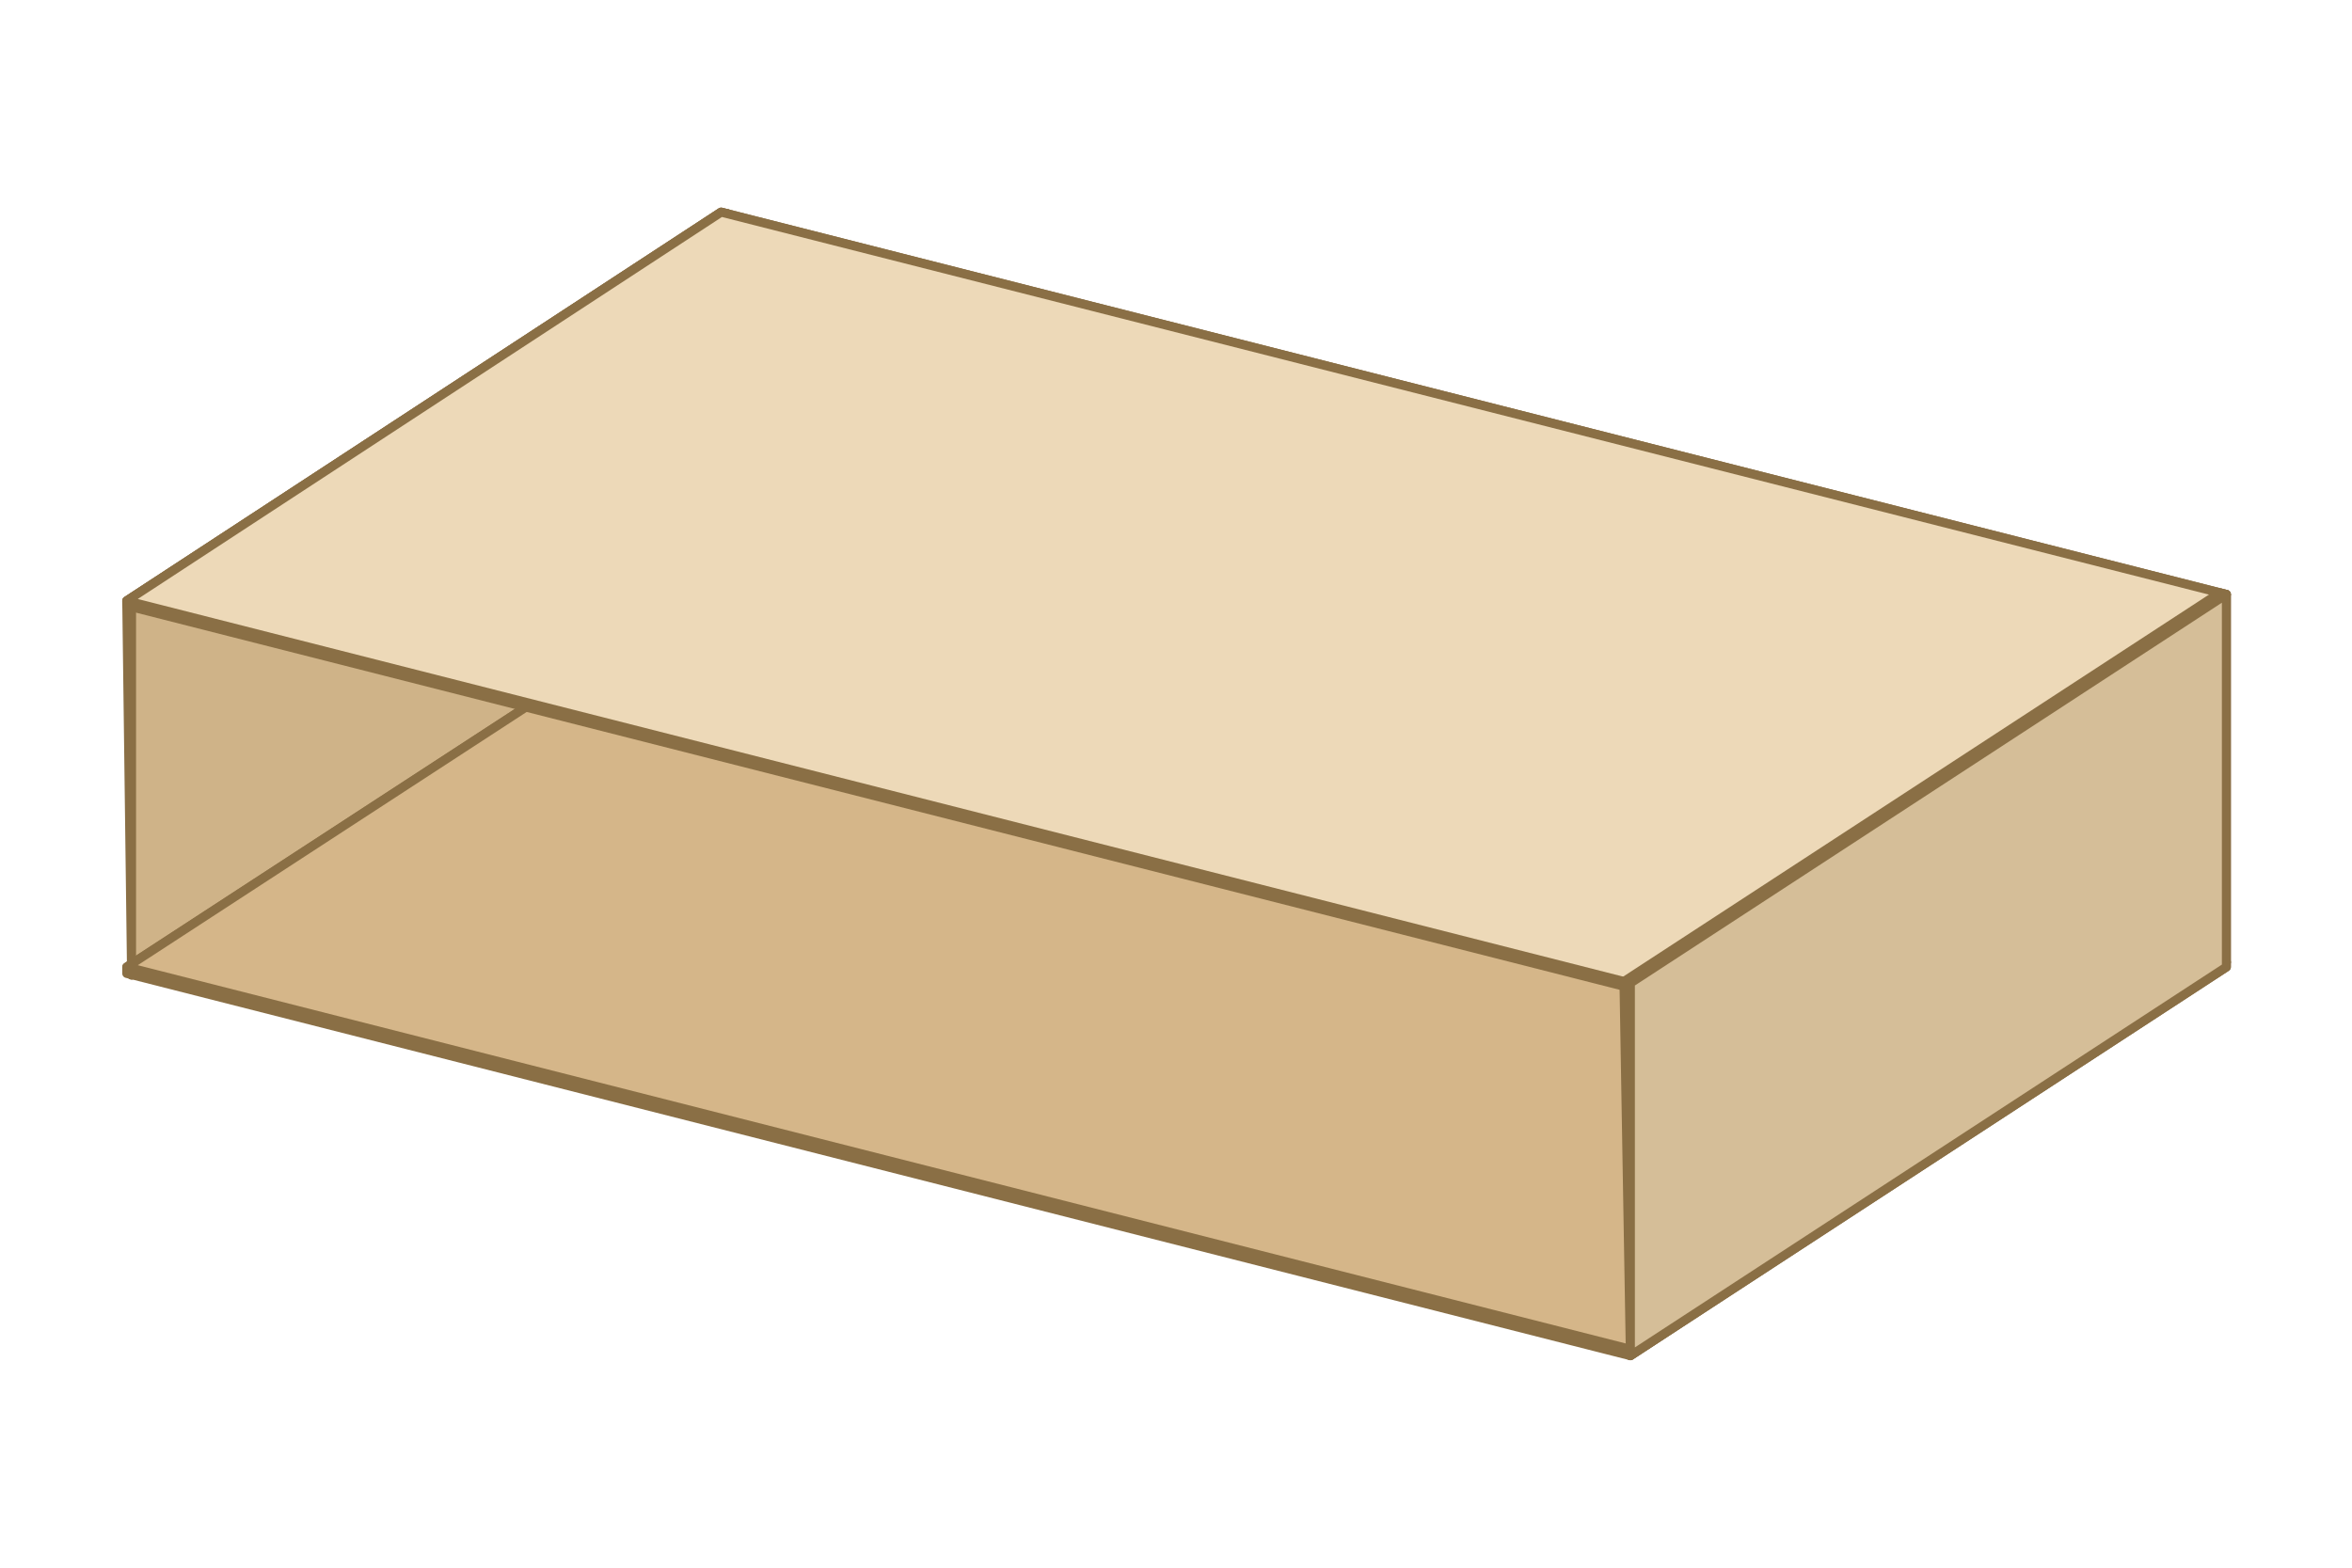
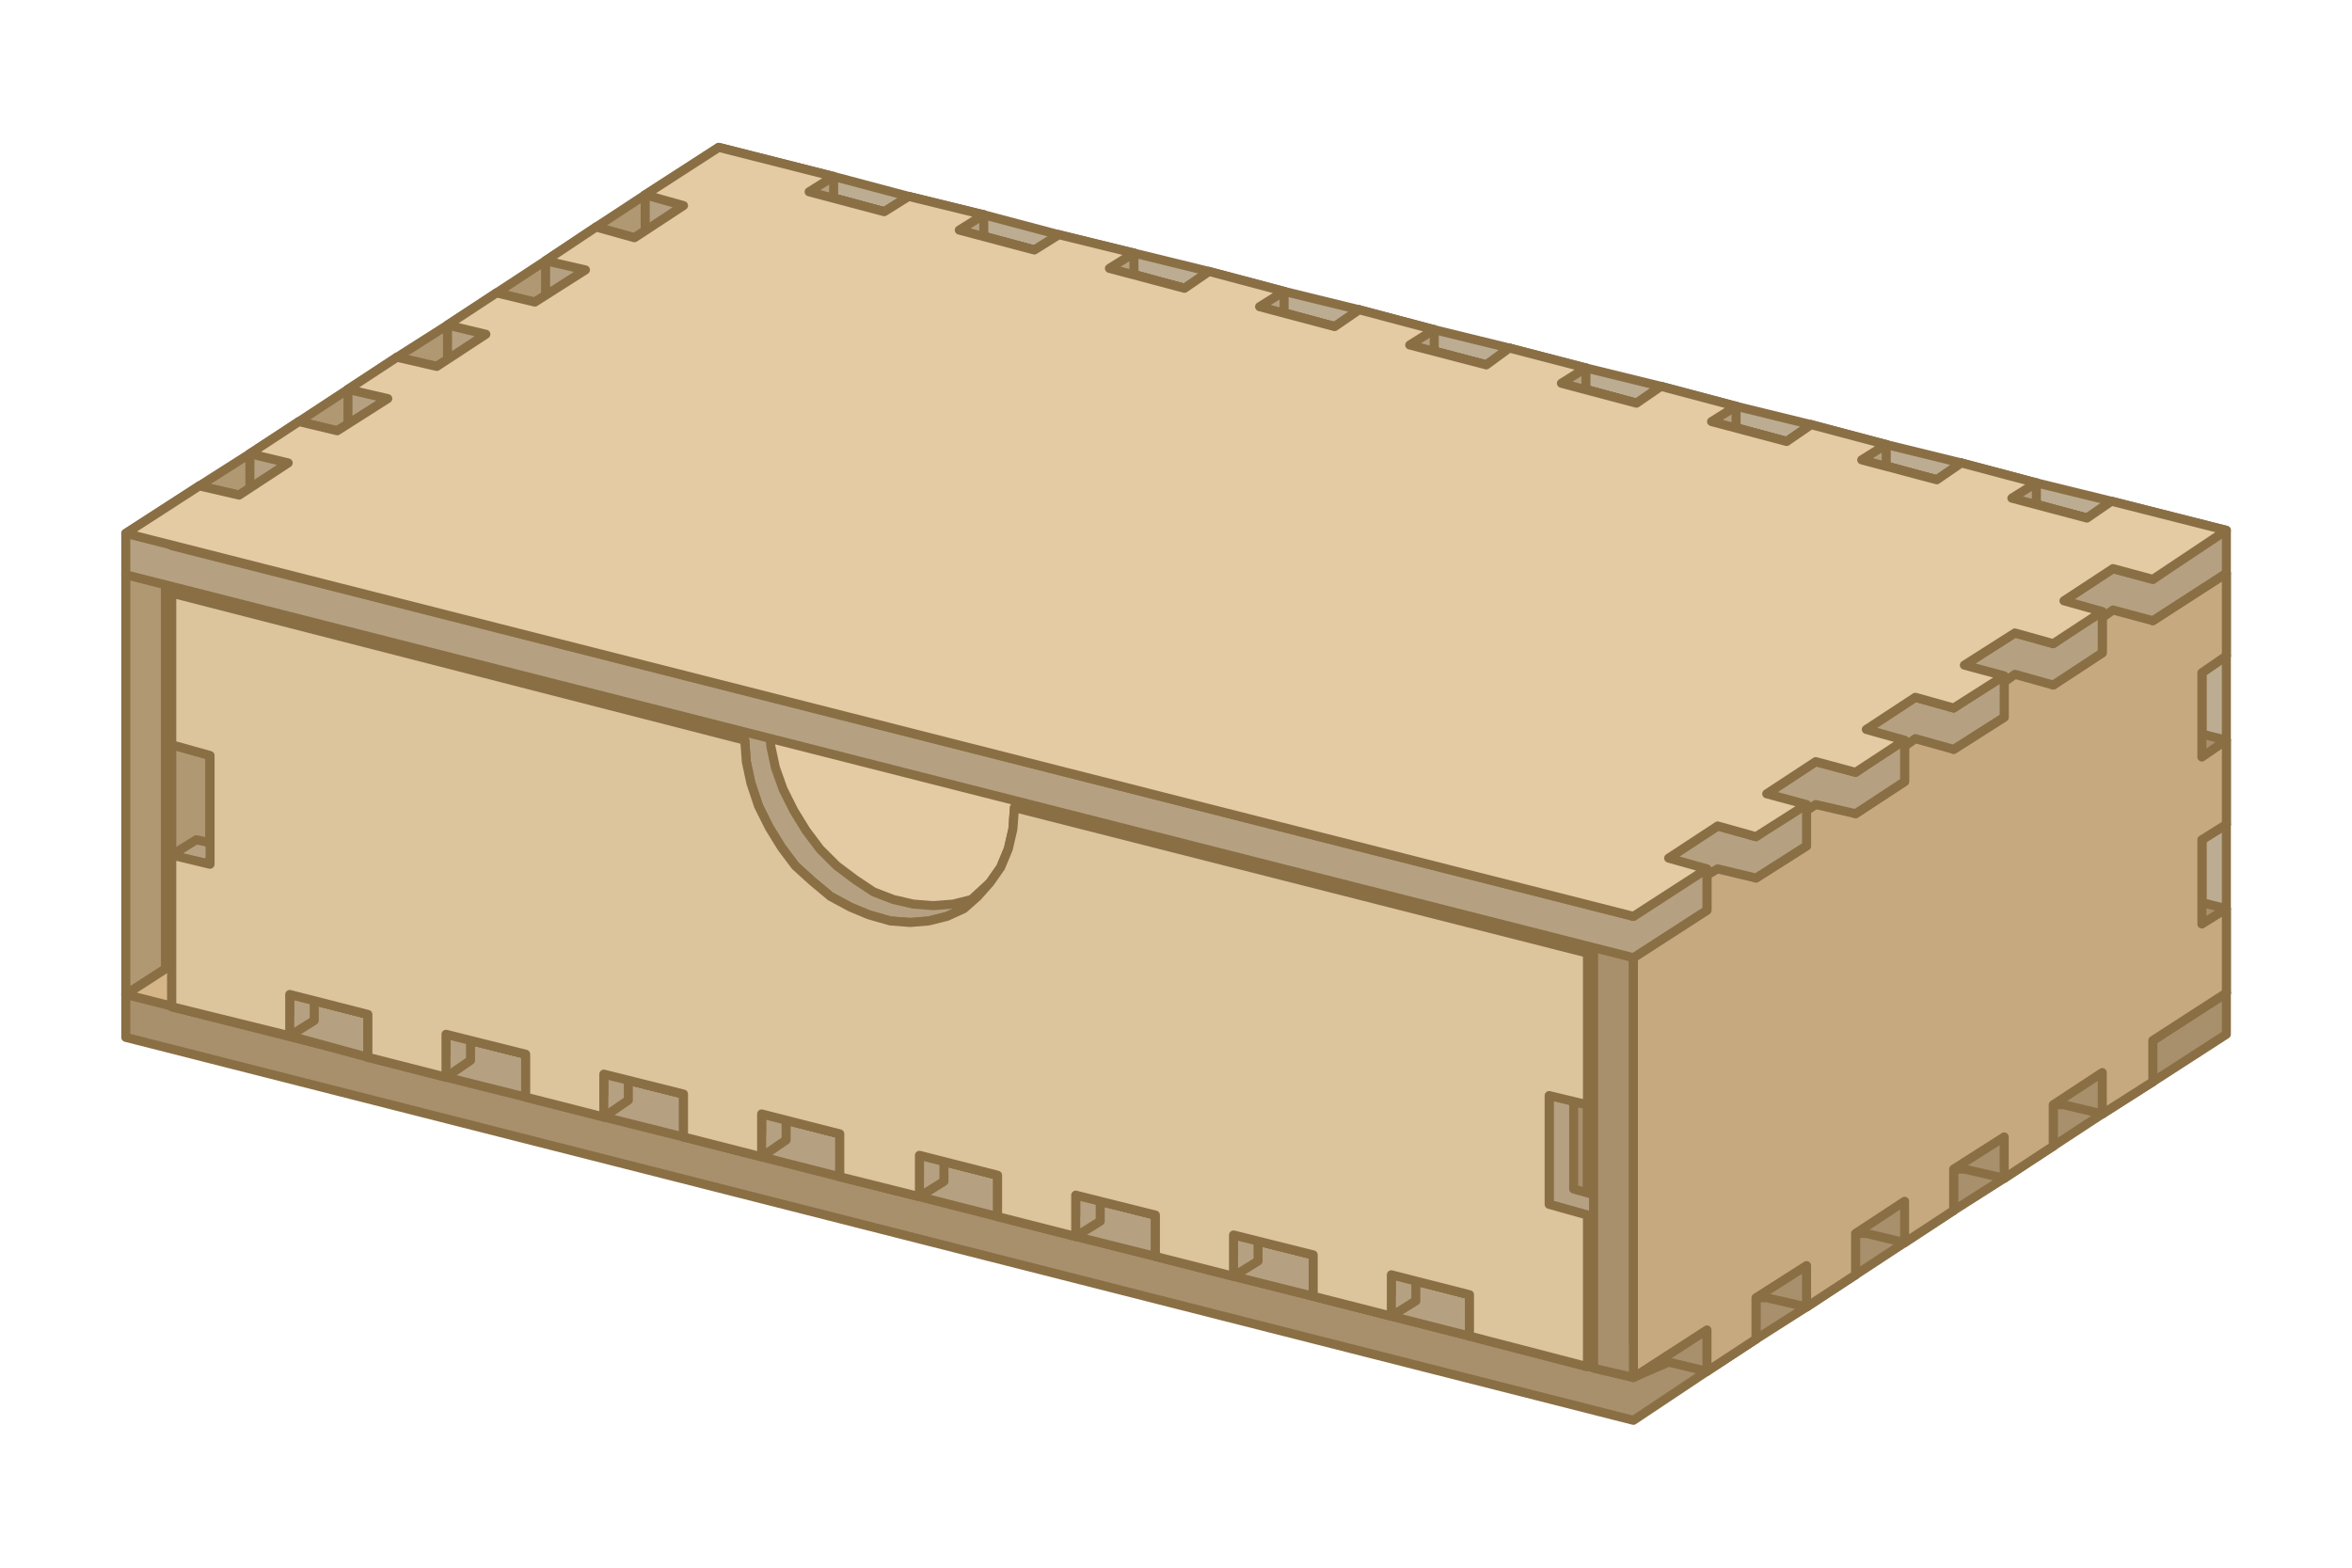
- <svg xmlns="http://www.w3.org/2000/svg" width="300" height="200" viewBox="-26.39 -43.12 146.41 86.83">
-   <path fill="#b09873" fill-rule="evenodd" stroke="#8A6F45" stroke-linejoin="round" stroke-width=".56" d="M18.9-35.2V-12l-37.1 24.2-.3-23.3 37-24.2Zm-.4 23.1V-35l-36.7 24v22.9Z" />
-   <path fill="#cfb388" fill-rule="evenodd" stroke="#8A6F45" stroke-linejoin="round" stroke-width=".56" d="M18.9-35.2V-12l-37.1 24.2V-11Z" />
-   <path fill="#a9906d" fill-rule="evenodd" stroke="#8A6F45" stroke-linejoin="round" stroke-width=".56" d="m-18.5 11.7 37-24.1 93.7 23.8-37.1 24.5-93.6-23.8Zm37-23.8-36.6 23.9 93.2 23.7 36.7-23.9Z" />
-   <path fill="#d5b689" fill-rule="evenodd" stroke="#8A6F45" stroke-linejoin="round" stroke-width=".56" d="m18.5-12.4 93.7 23.8-37.1 24.1-93.6-23.8Z" />
-   <path fill="#bcac92" fill-rule="evenodd" stroke="#8A6F45" stroke-linejoin="round" stroke-width=".56" d="m-18.5-11.1 37-24.2 93.7 23.8L75.1 13l-93.6-23.8Zm93.6 23.8 36.7-23.9-93.3-23.7L-18.1-11Z" />
-   <path fill="#edd9b8" fill-rule="evenodd" stroke="#8A6F45" stroke-linejoin="round" stroke-width=".56" d="M112.2-11.5 18.5-35.3l-37 24.2 93.6 23.8Z" />
-   <path fill="#b5a181" fill-rule="evenodd" stroke="#8A6F45" stroke-linejoin="round" stroke-width=".56" d="M112.2-11.5v23.2L75.1 35.9l-.4-23.3 37.1-24.2Zm-.4 23.1v-22.9l-36.7 24v22.9Z" />
-   <path fill="#d5be98" fill-rule="evenodd" stroke="#8A6F45" stroke-linejoin="round" stroke-width=".56" d="M112.2 11.7v-23.2L75.1 12.7v23.2Z" />
+ <svg xmlns="http://www.w3.org/2000/svg" width="300" height="200" viewBox="-46.91 -41.11 153.51 99.52">
+   <path fill="#b09873" fill-rule="evenodd" stroke="#8A6F45" stroke-linejoin="round" stroke-width=".59" d="m1-18.9 1.5.4v5.4L1-12v4l1.5.4v5.5L-2.3 1v2.8l-3.2 2.1-2.5-.7h-.7V8l-3.3 2.1-2.5-.7h-.7v2.8l-3.2 2.1-2.6-.7h-.6v2.8l-3.3 2.1-2.5-.7h-.7v2.8l-3.2 2.1-2.6-.7-2.2 1.1-2.6-.7V-5l4.8-3.1v-2.7l3.3-2.1 2.5.6h.7V-15l3.2-2.1 2.6.6h.6v-2.7l3.3-2.1 2.5.6h.7v-2.7l3.2-2.1 2.6.6h.7v-2.8l3.2-2.1 2.5.7 2.3-1 2.5.6v5.5L1-23Zm-12.3-3.9h-.7v2.7l-3.2 2.1-2.5-.6h-.7v2.7l-3.2 2.1-2.6-.6h-.7v2.7l-3.2 2.1-2.5-.6h-.7v2.7l-4.8 3.2v25.1l2.2-1.5 2.6.7.7-.1v-2.7l3.2-2.1 2.5.6h.7V13l3.2-2.1 2.6.6h.7V8.8l3.2-2.1 2.5.6h.7V4.6L-8 2.5l2.5.6h.7V.4L0-2.7v-4.1l-1.6-.4v-5.5l1.6-1v-4l-1.6-.4v-5.5L0-24.7v-3.1l-2.3 1.4-2.5-.6h-.7v2.7l-3.2 2.1Z" />
+   <path fill="#cfb388" fill-rule="evenodd" stroke="#8A6F45" stroke-linejoin="round" stroke-width=".59" d="m-31.3 20-4.8 3.1V-4.3l4.8-3.2v-2.7l3.2-2.1v2.7l3.2-2.1v-2.7l3.3-2.1v2.7l3.2-2.1v-2.7l3.2-2.1v2.7l3.2-2.1v-2.7l3.3-2.1v2.7l3.2-2.1V-27l3.2-2.1v2.7l4.8-3.1v5.5L1-23v5.5l1.5-1v5.4L1-12v5.5l1.5-1.1v5.5L-2.3 1v2.8l-3.2 2.1V3.1l-3.2 2.1V8l-3.3 2.1V7.3l-3.2 2.1v2.8l-3.2 2.1v-2.8l-3.2 2.1v2.8l-3.3 2.1v-2.8l-3.2 2.1v2.8l-3.2 2.1Z" />
+   <path fill="#bcac92" fill-rule="evenodd" stroke="#8A6F45" stroke-linejoin="round" stroke-width=".59" d="M80.7 18.2v1.3l-1.6 1-5.1-1.3v-2.8l-3.5-.9v1.3l-1.6 1.1-5.2-1.3v-2.8l-3.5-.9v1.3l-1.6 1.1-5.2-1.3v-2.8l-3.5-.9v1.3l-1.6 1.1-5.1-1.3V8.6l-3.6-.9V9L38 10l-5.1-1.3V6l-3.6-.9v1.3l-1.5 1-5.2-1.3V3.4l-3.5-.9v1.3l-1.6 1-5.2-1.3V.8L8.8-.1v1.3l-1.6 1L-.5.3v-9.9l1.6-1.1 1 .3v-5.8l-2.6-.6v-9.9l1.6-1L93.6-4.2v9.9l-1.6 1-1-.2v5.7l2.6.6v9.9l-1.6 1-7.7-1.9v-2.7ZM1.1-.8 7.2.8V-.5l1.6-1.1 5.1 1.3v2.8l3.6.9V2.1L19.1 1l5.1 1.4v2.7l3.6.9V4.7l1.5-1L34.5 5v2.7l3.5.9V7.3l1.6-1 5.2 1.3v2.7l3.5.9V9.9l1.6-1 5.1 1.3v2.7l3.6.9v-1.3l1.6-1 5.1 1.3v2.7l3.6.9v-1.3l1.6-1 5.1 1.3v2.8l3.5.9v-1.3l1.6-1.1 5.2 1.3v2.8l6.1 1.5v-8.4l-2.6-.7V6.1L91 5l1 .3v-8.5L1.1-26.3v8.5l2.6.6v7.2L2.1-9l-1-.2Z" />
+   <path fill="#e4d2b1" fill-rule="evenodd" stroke="#8A6F45" stroke-linejoin="round" stroke-width=".59" d="M89.4 6v7.2l2.6.7v9.8l-7.7-1.9v-2.7l-5.2-1.3v2.7L74 19.2v-2.8l-5.1-1.3v2.8l-5.2-1.3v-2.8l-5.1-1.3v2.8L53.4 14v-2.8l-5.1-1.3v2.8l-5.1-1.4V8.6L38 7.3V10l-5.1-1.3V6l-5.1-1.3v2.7l-5.2-1.3V3.4l-5.1-1.3v2.7l-5.2-1.3V.8L7.2-.5v2.7L-.5.3v-9.9l2.6.6v-7.2l-2.6-.6v-9.9L92-3.2v9.9Z" />
+   <path fill="#b09873" fill-rule="evenodd" stroke="#8A6F45" stroke-linejoin="round" stroke-width=".59" d="m-1 2.9-2.5-.7-.5 2.7-3.1 2-2.6-.7-.5 2.7-3 2-2.6-.7-.5 2.6-3 2-2.6-.6-.5 2.6-3.1 2-2.5-.6-.5 2.6-3.1 2-2.5-.6v-8.5l-1.6-.4V6.1l1.6-1v-9.9L-.5-26.7l2.6.7v8.4l1.6.4v7.2L2.1-9V.9Zm-32.2 3.9v5.7l1.6.4v7.6l.5-.3v-2.8l3.1-2 2.5.7.6-2.7 3-1.9 2.6.6.5-2.6 3-2 2.6.6.5-2.6 3-2 2.6.6.5-2.6 3.1-2 2.5.7.5-9.8 1.6-1.1v-5.7l-1.6-.4v-7.6L-31.6-4.1v9.9Z" />
+   <path fill="#cfb388" fill-rule="evenodd" stroke="#8A6F45" stroke-linejoin="round" stroke-width=".59" d="M-33.2 6.8v7.1l1.6-1v9.9l3.1-2v-2.7l3-2v2.7l3.1-2v-2.7l3.1-2v2.7l3-2v-2.7l3.1-2v2.8l3-2V6.1l3.1-2v2.8l3-2V2.1L-1 .2v2.7l3.1-2V-9l1.6-1v-7.2l-1.6 1V-26L-31.6-4.1v9.9Z" />
+   <path fill="#bcac92" fill-rule="evenodd" stroke="#8A6F45" stroke-linejoin="round" stroke-width=".59" d="M81.1 19.3v1.3l-1.6 1-4.9-1.2v-2.7l-3.3-.9v1.3l-1.6 1.1-4.9-1.3v-2.7l-3.3-.9v1.3l-1.6 1.1-4.9-1.3v-2.7l-3.4-.9v1.3l-1.5 1.1-5-1.3v-2.7l-3.3-.9v1.3l-1.6 1.1-4.9-1.3V7.7L32 6.8v1.3l-1.6 1.1-4.9-1.3V5.2l-3.3-.9v1.3l-1.6 1.1-4.9-1.3V2.7l-3.3-.9v1.3l-1.6 1.1-4.9-1.3V.2L1-1.1v-5.4l-2.6-.7v-5.5l1.6-1 1 .2v-4l-2.6-.6v-5.5L0-24.7l1 .3v-4.1l1.5-1 3.4.8V-30l1.6-1 4.9 1.3v2.7l3.3.8v-1.3l1.6-1 4.9 1.3v2.7l3.3.8V-25l1.6-1 4.9 1.2v2.8l3.3.8v-1.3l1.6-1 4.9 1.2v2.8l3.3.8V-20l1.6-1 4.9 1.2v2.8l3.4.8v-1.3l1.6-1 4.9 1.2v2.8l3.3.8V-15l1.6-1 4.9 1.2v2.8l3.3.8v-1.3l1.6-1 4.9 1.2v2.8l3.3.8V-10l1.6-1 4.9 1.2V-7l4.9 1.2v5.5l2.6.6v5.5l-1.6 1.1-1-.3v4.1l2.6.6v5.5l-1.6 1-1-.2v4l-1.6 1.1-3.3-.9v1.3l-1.6 1-4.9-1.2v-2.7ZM2.5-24 1-23l-1-.2v4l2.5.7v5.4L1-12l-1-.3v4.1l2.5.6v5.5l5 1.3v2.7l3.3.8V1.4l1.6-1 4.9 1.2v2.8l3.3.8V3.9l1.6-1 4.9 1.2v2.8l3.3.8V6.4l1.6-1 4.9 1.2v2.8l3.3.8V8.9l1.6-1 4.9 1.2v2.8l3.4.8v-1.3l1.5-1 5 1.2v2.8l3.3.8v-1.3l1.6-1 4.9 1.2v2.8l3.3.8v-1.3l1.6-1 4.9 1.2v2.8l3.3.8v-1.3l1.6-1 4.9 1.2v2.8l3.3.8v-1.3l1.6-1 3.3.8v-4l1.6-1.1 1 .3v-4.1l-2.6-.6V6.2l1.6-1 1 .2v-4L94.2.7v-5.5L89.3-6v-2.7L86-9.6v1.3l-1.6 1-4.9-1.2v-2.7l-3.3-.9v1.3l-1.6 1.1-4.9-1.3v-2.7l-3.3-.9v1.3l-1.6 1.1-4.9-1.3v-2.7l-3.3-.9v1.3L55-14.7 50.1-16v-2.7l-3.4-.9v1.3l-1.6 1.1-4.9-1.3v-2.7l-3.3-.9v1.3l-1.6 1.1-4.9-1.3v-2.7l-3.3-.9v1.3l-1.6 1.1-4.9-1.3v-2.7l-3.3-.9v1.3l-1.6 1.1-4.9-1.3v-2.7l-3.3-.9v1.3l-1.6 1.1-3.4-.9Z" />
+   <path fill="#e4d2b1" fill-rule="evenodd" stroke="#8A6F45" stroke-linejoin="round" stroke-width=".59" d="m10.8-26 4.9 1.3v-2.8l4.9 1.3v2.7l4.9 1.3V-25l4.9 1.3v2.7l4.9 1.3v-2.8l4.9 1.3v2.7l4.9 1.3V-20l5 1.3v2.7l4.9 1.3v-2.8l4.9 1.3v2.7l4.9 1.3V-15l4.9 1.3v2.7l4.9 1.3v-2.8l4.9 1.3v2.7l4.9 1.2V-10l4.9 1.3V-6l4.9 1.2V.7l2.6.7v5.5l-2.6-.7v5.5l2.6.6v5.5l-2.6-.6v5.4l-4.9-1.2v2.7l-4.9-1.2v-2.7l-4.9-1.3v2.7l-4.9-1.2v-2.7l-4.9-1.3v2.8l-4.9-1.3v-2.7l-4.9-1.3v2.8L55 15.4v-2.7l-4.9-1.3v2.8l-5-1.3v-2.7l-4.9-1.3v2.8l-4.9-1.3V7.7l-4.9-1.3v2.8l-4.9-1.3V5.2l-4.9-1.3v2.8l-4.9-1.3V2.7l-4.9-1.3v2.8L5.9 2.9V.2L1-1.1v-5.4l-2.6-.7v-5.5L1-12v-5.5l-2.6-.6v-5.5L1-23v-5.5l4.9 1.3V-30l4.9 1.3Z" />
+   <path fill="#a9906d" fill-rule="evenodd" stroke="#8A6F45" stroke-linejoin="round" stroke-width=".59" d="m17.3 3.1 3.3.8 1.6-1 4.9 1.2v1.5l3.3.8 1.6-1 4.9 1.2v1.5l3.3.8 1.6-1 4.9 1.2v1.5l3.4.8 1.5-1 5 1.2v1.5l3.3.8 1.6-1 4.9 1.2v1.5l3.3.8 1.6-1 4.9 1.2v1.5l3.3.8 1.6-1 4.9 1.2v1.5l3.3.8 1.6-1 7.5 1.9V25l-4.8 3.1-2.6-.6-.7.4v2.3l-3.2 2.1-2.5-.6-.7.4v2.3l-3.3 2.1-2.5-.6-.7.4v2.3l-3.2 2.1-2.6-.6-.6.4v2.3l-3.3 2.1-2.5-.6-.7.4V47l-4.8 3.2-98.4-25v-2.8l4.8-3.1 2.6.7.7-.5v-2.3l3.2-2.1 2.5.6.7-.4V13l3.2-2.1 2.6.6.7-.4V8.8l3.2-2.1 2.5.6.7-.4V4.6L-8 2.5l2.5.6.7-.4V.4L0-2.7 7.5-.8V.6l3.3.8 1.6-1 4.9 1.2Zm-26 2.6V8l-3.3 2.1-2.5-.7-.7.5v2.3l-3.2 2.1-2.6-.7-.6.5v2.3l-3.3 2.1-2.5-.7-.7.5v2.3l-3.2 2.1-2.6-.7-1.8 1.2 95.4 24.2L62 46v-2.3l3.2-2.1 2.5.6.7-.4v-2.3l3.2-2.1 2.6.6.7-.4v-2.3l3.2-2.1 2.5.6.7-.4v-2.3l3.3-2.1 2.5.6.7-.4v-2.3l3.2-2.1 2.6.6 1.7-1.2-4.4-1.1-1.6 1-4.9-1.2v-1.4l-3.3-.9-1.6 1-4.9-1.2V19l-3.3-.9-1.6 1.1-4.9-1.3v-1.4l-3.3-.9-1.6 1.1-4.9-1.3V14l-3.4-.9-1.5 1.1-5-1.3v-1.4l-3.3-.9-1.6 1.1-4.9-1.3V9L32 8.1l-1.6 1.1-4.9-1.3V6.5l-3.3-.9-1.6 1.1-4.9-1.3V4l-3.3-.9-1.6 1.1-4.9-1.3V1.5L0 0l-2.3 1.5v2.3l-3.2 2.1-2.5-.7Z" />
+   <path fill="#d5b689" fill-rule="evenodd" stroke="#8A6F45" stroke-linejoin="round" stroke-width=".59" d="m64.5 44.3-4.8 3.1-98.4-25 4.8-3.1 2.6.7 3.2-2.2-2.5-.6 3.2-2.1 2.5.6 3.3-2.1-2.6-.6 3.2-2.1 2.6.6 3.2-2.1-2.5-.6 3.2-2.1 2.5.6 3.3-2.1-2.6-.6L-8 2.5l2.5.6L-2.3 1-4.8.4 0-2.7 7.5-.8 5.9.2l4.9 1.2 1.6-1 4.9 1.2-1.6 1.1 4.9 1.2 1.6-1 4.9 1.2-1.6 1.1 4.9 1.2 1.6-1 4.9 1.2-1.6 1.1 4.9 1.2 1.6-1 4.9 1.2-1.6 1.1 5 1.2 1.5-1 5 1.2-1.6 1.1 4.9 1.2 1.6-1 4.9 1.2-1.6 1.1 4.9 1.2 1.6-1 4.9 1.2-1.6 1.1 4.9 1.2 1.6-1 4.9 1.2-1.6 1.1 4.9 1.2 1.6-1 7.5 1.9-4.8 3.1-2.6-.6-3.2 2.1 2.5.6-3.2 2.1-2.5-.6-3.3 2.1 2.6.6-3.3 2.1-2.5-.6-3.2 2.1 2.5.6-3.2 2.1-2.6-.6-3.2 2.1 2.6.6-3.3 2.1-2.5-.6-3.2 2.1Z" />
+   <path fill="#b5a181" fill-rule="evenodd" stroke="#8A6F45" stroke-linejoin="round" stroke-width=".59" d="m13.9 1.2 3.6.9L19.1 1l5.1 1.4v1.4l3.6.9 1.5-1L34.5 5v1.4l3.5.9 1.6-1 5.2 1.3V9l3.5.9 1.6-1 5.1 1.3v1.4l3.6.9 1.6-1 5.1 1.3v1.4l3.6.9 1.6-1 5.1 1.3v1.4l3.5 1 1.6-1.1 5.2 1.3v1.5l3.5.9v2.7l-.5.3v2.3l-3.1 2-2.5-.6-.5.3v2.3l-3.1 2-2.5-.6-.5.3v2.3l-3.1 2-2.5-.6-.6.3v2.3l-3 2-2.6-.7-.5.4v2.3l-3 2-2.6-.7-3 2-5.2-1.3-1.6 1-5.1-1.3V42l-3.5-.9-1.6 1-5.2-1.3v-1.4l-3.5-.9-1.6 1-5.2-1.3v-1.4l-3.5-.9-1.6 1-5.1-1.3v-1.4l-3.6-.9-1.6 1L2.8 33v-1.5l-3.6-.9-1.5 1.1-5.2-1.3v-1.5L-11 28l-1.6 1.1-5.2-1.3v-1.5l-3.5-.9-1.6 1.1-5.1-1.4v-1.4l-3.6-.9v-2.7l.5-.4v-2.3l3.1-2 2.5.7.6-.4v-2.3l3-1.9 2.6.6.5-.3V9.5l3-2 2.6.6.5-.3V5.5l3-2 2.6.6.5-.3V1.5l3.1-2 2.5.7 3.1-2L7.2-.5l1.6-1.1 5.1 1.3ZM-4 4.9l-3.1 2-2.6-.7-.5.4v2.3l-3 2-2.6-.7-.5.3v2.3l-3 2-2.6-.6-.5.3v2.3l-3.1 2-2.5-.6-.5.3v2.3l2.1.6v1.4l3.5.9 1.6-1 5.1 1.3v1.4l3.6.9 1.6-1 5.1 1.3V28l3.6.9 1.5-1 5.2 1.3v1.4l3.5.9 1.6-1 5.2 1.3v1.5l3.5.9 1.6-1.1 5.1 1.3v1.5l3.6.9 1.6-1.1 5.1 1.3v1.5l3.6.9 1.6-1.1 5.1 1.4v1.4l3.5.9 1.6-1 5.2 1.3 3-2 2.6.6.5-.3v-2.3l3-2 2.6.6.5-.3v-2.3l3.1-2 2.5.7.5-.4v-2.3l3.1-2 2.5.7.5-.4v-2.3l3.1-2 2.5.7.6-.3v-2.3l-2.1-.6v-1.4l-3.6-.9-1.6 1-5.1-1.3v-1.5l-3.5-.9-1.6 1.1-5.2-1.3v-1.5l-3.5-.9-1.6 1.1-5.2-1.3v-1.5l-3.5-.9-1.6 1.1-5.1-1.3V9.9L39.6 9 38 10l-5.1-1.3V7.3l-3.6-.9-1.5 1-5.2-1.3V4.7l-3.5-.9-1.6 1-5.2-1.3V2.1l-3.5-.9-1.6 1L2.1.9l-3.1 2-2.5-.7-.5.4Z" />
+   <path fill="#e4cba3" fill-rule="evenodd" stroke="#8A6F45" stroke-linejoin="round" stroke-width=".59" d="m12.3.8 5.2 1.3L19.1 1l5.1 1.4-1.6 1 5.2 1.3 1.5-1L34.5 5l-1.6 1L38 7.3l1.6-1 5.2 1.3-1.6 1 5.1 1.3 1.6-1 5.1 1.3-1.6 1 5.2 1.3 1.6-1 5.1 1.3-1.6 1 5.2 1.3 1.6-1 5.1 1.3-1.6 1 5.1 1.4 1.6-1.1 5.2 1.3-1.6 1.1 5.1 1.3-3 2 2.5.6-3.1 2-2.5-.7-3.1 2 2.6.7-3.1 2-2.5-.7-3.1 2 2.6.7-3.1 2-2.5-.7-3.1 2 2.5.6-3 2-2.6-.6-3 2 2.5.6-3 2-2.6-.6-3 2-5.2-1.3-1.6 1-5.1-1.3 1.6-1-5.1-1.4-1.6 1.1-5.2-1.3 1.6-1.1-5.1-1.3-1.6 1.1-5.2-1.3 1.6-1.1-5.1-1.3-1.6 1.1-5.1-1.3 1.6-1.1-5.2-1.3-1.6 1-5.1-1.3 1.6-1-5.2-1.3-1.5 1-5.2-1.3 1.6-1-5.1-1.3-1.6 1-5.2-1.3 1.6-1-5.1-1.3-1.6 1-5.1-1.3 1.6-1-5.2-1.3 3.1-2-2.6-.7 3.1-2 2.5.7 3.1-2-2.5-.7 3-1.9 2.6.6 3-2-2.5-.6 3-2 2.6.6 3-2-2.5-.6 3-2 2.6.6 3-2-2.5-.6 3.1-2 2.5.7 3.1-2L7.2-.5l1.6-1.1 5.1 1.3Z" />
+   <path fill="#a9906d" fill-rule="evenodd" stroke="#8A6F45" stroke-linejoin="round" stroke-width=".59" d="m88.9 25.7-2.5-.6-.6 2.6-3 2-2.6-.6-.5 2.6-3 2-2.6-.6-.5 2.6-3.1 2L68 37l-.5 2.7-3.1 2-2.5-.7-.5 2.7-3.1 2-2.5-.7v-8.5l-1.6-.4V29l1.6-1v-9.9L89.4-3.8l2.6.6v8.5l1.6.4v7.1L92 13.9v9.8Zm-32.2 3.9v5.8l1.6.4v7.6l.5-.4v-2.7l3.1-2 2.5.6.5-2.6 3.1-2 2.5.6.6-2.6 3-2 2.6.7.5-2.7 3-2 2.6.7.5-2.7 3.1-1.9 2.5.6.5-9.8 1.6-1V6.5l-1.6-.4v-7.6L58.3 18.7v9.9Z" />
+   <path fill="#c7a980" fill-rule="evenodd" stroke="#8A6F45" stroke-linejoin="round" stroke-width=".59" d="M56.7 29.6v7.2l1.6-1v9.9l3.1-2v-2.8l3-2v2.8l3.1-2v-2.8l3-2v2.8l3.1-2V33l3.1-2v2.7l3-2V29l3.1-2v2.7l3-2V25l3.1-2v2.7l3.1-2v-9.8l1.6-1.1V5.7l-1.6 1v-9.9L58.3 18.7v9.9Z" />
+   <path fill="#b5a181" fill-rule="evenodd" stroke="#8A6F45" stroke-linejoin="round" stroke-width=".59" d="m18.9 12.9.3-1.3.1-1.4 1.5-1 37.5 9.5v9.9l-1.6 1-.9-.2v5.7l2.5.7v9.9l-1.6 1-7.7-2V42l-3.5-.9v1.3l-1.6 1-5.1-1.3v-2.7l-3.6-.9v1.3l-1.6 1-5.1-1.3v-2.7l-3.6-.9v1.3l-1.6 1-5.1-1.3v-2.7l-3.5-.9v1.3l-1.6 1-5.2-1.3v-2.8l-3.5-.9v1.3L2.8 33l-5.1-1.3v-2.8l-3.6-.9v1.3l-1.6 1.1-5.1-1.3v-2.8l-3.6-.9v1.3l-1.6 1.1-5.1-1.3v-2.8l-3.5-.9v1.3l-1.6 1-7.7-1.9v-9.9l1.6-1 .9.2V6.8l-2.5-.7v-9.9l1.6-1L3.3 4.7l.1 1.5.3 1.4.5 1.4.7 1.4.8 1.3.9 1.2L7.7 14l1.2.9 1.2.8 1.3.5 1.3.3 1.3.1 1.3-.1 1.2-.3 1.2-1.1.7-1Zm-7.7 4.7-1.4-.4-1.2-.5-1.3-.7-1.2-1L5 14l-.9-1.2-.8-1.3-.7-1.4-.5-1.5-.3-1.4-.1-1.4-35.8-9.2v8.5l2.5.7v7.1l-1.6 1-.9-.2v8.5l6.1 1.5v-1.3l1.6-1 5.1 1.3v2.7l3.5.9V25l1.6-1 5.2 1.3V28l3.5.9v-1.3l1.6-1 5.1 1.3v2.7l3.6.9v-1.3l1.6-1 5.1 1.3v2.8l3.6.9v-1.3l1.6-1.1 5.1 1.3v2.8l3.5.9v-1.3l1.6-1.1 5.2 1.3v2.8l3.5.9v-1.3l1.6-1.1 5.2 1.3v2.8l3.5.9v-1.3l1.6-1 5.1 1.3v2.7l6.1 1.5v-8.4l-2.5-.7V29l1.6-1 .9.2v-8.5l-36-9.1-.2 1.3-.5 1.2-.7 1-.8.9-.9.7-1.6 1.1-1.1.5-1.2.3-1.2.1Z" />
+   <path fill="#dcc49d" fill-rule="evenodd" stroke="#8A6F45" stroke-linejoin="round" stroke-width=".59" d="m56.7 29.6-2.5-.6v7.1l2.5.7v9.9l-7.7-2V42l-5.1-1.3v2.7l-5.1-1.3v-2.7l-5.2-1.3v2.7l-5.1-1.3v-2.7l-5.2-1.3v2.7l-5.1-1.3v-2.7l-5.1-1.3v2.7l-5.2-1.3v-2.8l-5.1-1.3V33l-5.1-1.3v-2.8l-5.2-1.3v2.8l-5.1-1.3v-2.8l-5.2-1.3v2.8l-5.1-1.3v-2.8l-5.1-1.3v2.7l-7.7-1.9v-9.9l2.5.6V6.8l-2.5-.7v-9.9L1.7 5.8l.1 1.4.3 1.4.5 1.5.7 1.4.8 1.3L5 14l1.1 1 1.2 1 1.3.7 1.2.5 1.4.4 1.3.1 1.2-.1 1.2-.3 1.1-.5.9-.8.8-.9.7-1 .5-1.2.3-1.3.1-1.4 37.4 9.5Z" />
+   <path fill="#a9906d" fill-rule="evenodd" stroke="#8A6F45" stroke-linejoin="round" stroke-width=".59" d="m96.8 5.4 1.6.4v5.5l-1.6 1v4.1l1.6.4v5.5l-4.8 3.1v2.7l-3.3 2.1-2.5-.6h-.7v2.7l-3.2 2.1-2.6-.6h-.7v2.7l-3.2 2.1-2.5-.6h-.7v2.7L71 42.8l-2.6-.6h-.7v2.7L64.5 47l-2.5-.6-2.3 1-2.6-.6V19.4l4.9-3.1v-2.8l3.2-2.1 2.5.7h.7V9.3l3.2-2.1 2.6.7.7-.1V5.1L78.1 3l2.5.7.7-.1V.9l3.3-2.1 2.5.7.7-.1v-2.7L91-5.4l2.6.7 2.2-1.1 2.6.7V.3l-1.6 1.1ZM84.6 1.5l-.7.1v2.7l-3.3 2.1-2.5-.7-.7.1v2.7l-3.2 2.1-2.6-.6H71v2.7l-3.3 2.1-2.5-.6h-.7v2.7L59.7 20v25.1l2.3-1.4 2.5.6h.7v-2.7l3.2-2.1 2.6.6h.6v-2.7l3.3-2.1 2.5.6h.7v-2.7l3.2-2.1 2.6.6h.7V29l3.2-2.1 2.5.6h.7v-2.7l4.8-3.2v-4l-1.6-.4v-5.5l1.6-1V6.6l-1.6-.4V.7l1.6-1v-3.2L93.6-2 91-2.7l-.7.1V.1l-3.2 2.1Z" />
+   <path fill="#c7a980" fill-rule="evenodd" stroke="#8A6F45" stroke-linejoin="round" stroke-width=".59" d="m64.5 44.3-4.8 3.1V20l4.8-3.1v-2.7l3.2-2.1v2.7l3.3-2.1V10l3.2-2.1v2.7l3.2-2.1V5.8l3.2-2.1v2.7l3.3-2.1V1.6l3.2-2.1v2.7L90.3.1v-2.7l3.3-2.1V-2l4.8-3.1V.3l-1.6 1.1v5.5l1.6-1.1v5.5l-1.6 1v5.5l1.6-1v5.5l-4.8 3.1v2.7l-3.3 2.1v-2.7l-3.2 2.1v2.7l-3.2 2.1v-2.7l-3.3 2.1v2.7l-3.2 2.1v-2.7L74.2 38v2.7L71 42.8v-2.7l-3.3 2.1v2.7L64.5 47Z" />
+   <path fill="#b5a181" fill-rule="evenodd" stroke="#8A6F45" stroke-linejoin="round" stroke-width=".59" d="m17.3-27.1 3.3.9 1.6-1 4.9 1.2v1.4l3.3.9 1.6-1.1 4.9 1.3v1.4l3.3.9 1.6-1.1 4.9 1.3v1.4l3.4.9 1.5-1.1 5 1.3v1.4l3.3.9 1.6-1.1 4.9 1.3v1.4l3.3.9 1.6-1.1 4.9 1.3v1.4l3.3.9 1.6-1.1L86-11v1.4l3.3.9 1.6-1.1 7.5 1.9v2.8L93.6-2 91-2.7l-.7.5V.1l-3.2 2.1-2.5-.7-.7.5v2.3l-3.3 2.1-2.5-.7-.7.5v2.3l-3.2 2.1-2.6-.6-.6.4v2.3l-3.3 2.1-2.5-.6-.7.4v2.3L59.7 20-38.7-5v-2.7l4.8-3.1 2.6.6.7-.4v-2.3l3.2-2.1 2.5.6.7-.4v-2.3l3.2-2.1 2.6.6.7-.4v-2.3l3.2-2.1 2.5.6.7-.4v-2.3l3.3-2.2 2.5.7.7-.4v-2.4L0-32.9 7.5-31v1.4l3.3.9 1.6-1 4.9 1.2Zm-26 2.6v2.3l-3.3 2.1-2.5-.6-.7.4v2.3l-3.2 2.1-2.6-.6-.6.4v2.3l-3.3 2.1-2.5-.6-.7.4v2.3l-3.2 2.1-2.6-.6-1.8 1.2 95.4 24.2 2.3-1.5v-2.3l3.2-2.1 2.5.7.7-.5V9.3l3.2-2.1 2.6.7.7-.5V5.1L78.1 3l2.5.7.7-.5V.9l3.3-2.1 2.5.7.7-.5v-2.3L91-5.4l2.6.7 1.7-1.2L90.9-7l-1.6 1-4.9-1.3v-1.4l-3.3-.8-1.6 1-4.9-1.2v-1.5l-3.3-.8-1.6 1-4.9-1.2v-1.5l-3.3-.8-1.6 1-4.9-1.2v-1.5l-3.4-.8-1.5 1-5-1.2v-1.5l-3.3-.8-1.6 1-4.9-1.2v-1.5L32-22l-1.6 1-4.9-1.2v-1.5l-3.3-.8-1.6 1-4.9-1.2v-1.5l-3.3-.8-1.6 1-4.9-1.2v-1.5L0-30.1l-2.3 1.4v2.3l-3.2 2.1-2.5-.6Z" />
+   <path fill="#e4cba3" fill-rule="evenodd" stroke="#8A6F45" stroke-linejoin="round" stroke-width=".59" d="m64.5 14.2-4.8 3.1-98.4-25 4.8-3.1 2.6.6 3.2-2.1-2.5-.6 3.2-2.1 2.5.6 3.3-2.1-2.6-.6 3.2-2.1 2.6.6 3.2-2.1-2.5-.6 3.2-2.1 2.5.6 3.3-2.1-2.6-.6 3.3-2.2 2.5.7 3.2-2.1-2.5-.7L0-32.9 7.5-31l-1.6 1 4.9 1.3 1.6-1 4.9 1.2-1.6 1 4.9 1.3 1.6-1 4.9 1.2-1.6 1 4.9 1.3 1.6-1.1 4.9 1.3-1.6 1 4.9 1.3 1.6-1.1 4.9 1.3-1.6 1 5 1.3 1.5-1.1 5 1.3-1.6 1 4.9 1.3 1.6-1.1 4.9 1.3-1.6 1 4.9 1.3 1.6-1.1 4.9 1.3-1.6 1 4.9 1.3 1.6-1.1L86-11l-1.6 1 4.9 1.3 1.6-1.1 7.5 1.9-4.8 3.2-2.6-.7-3.2 2.1 2.5.7-3.2 2.1-2.5-.7L81.3.9l2.6.7-3.3 2.1-2.5-.7-3.2 2.1 2.5.7-3.2 2.1-2.6-.7-3.2 2.1 2.6.7-3.3 2.1-2.5-.7-3.2 2.1Z" />
</svg>
